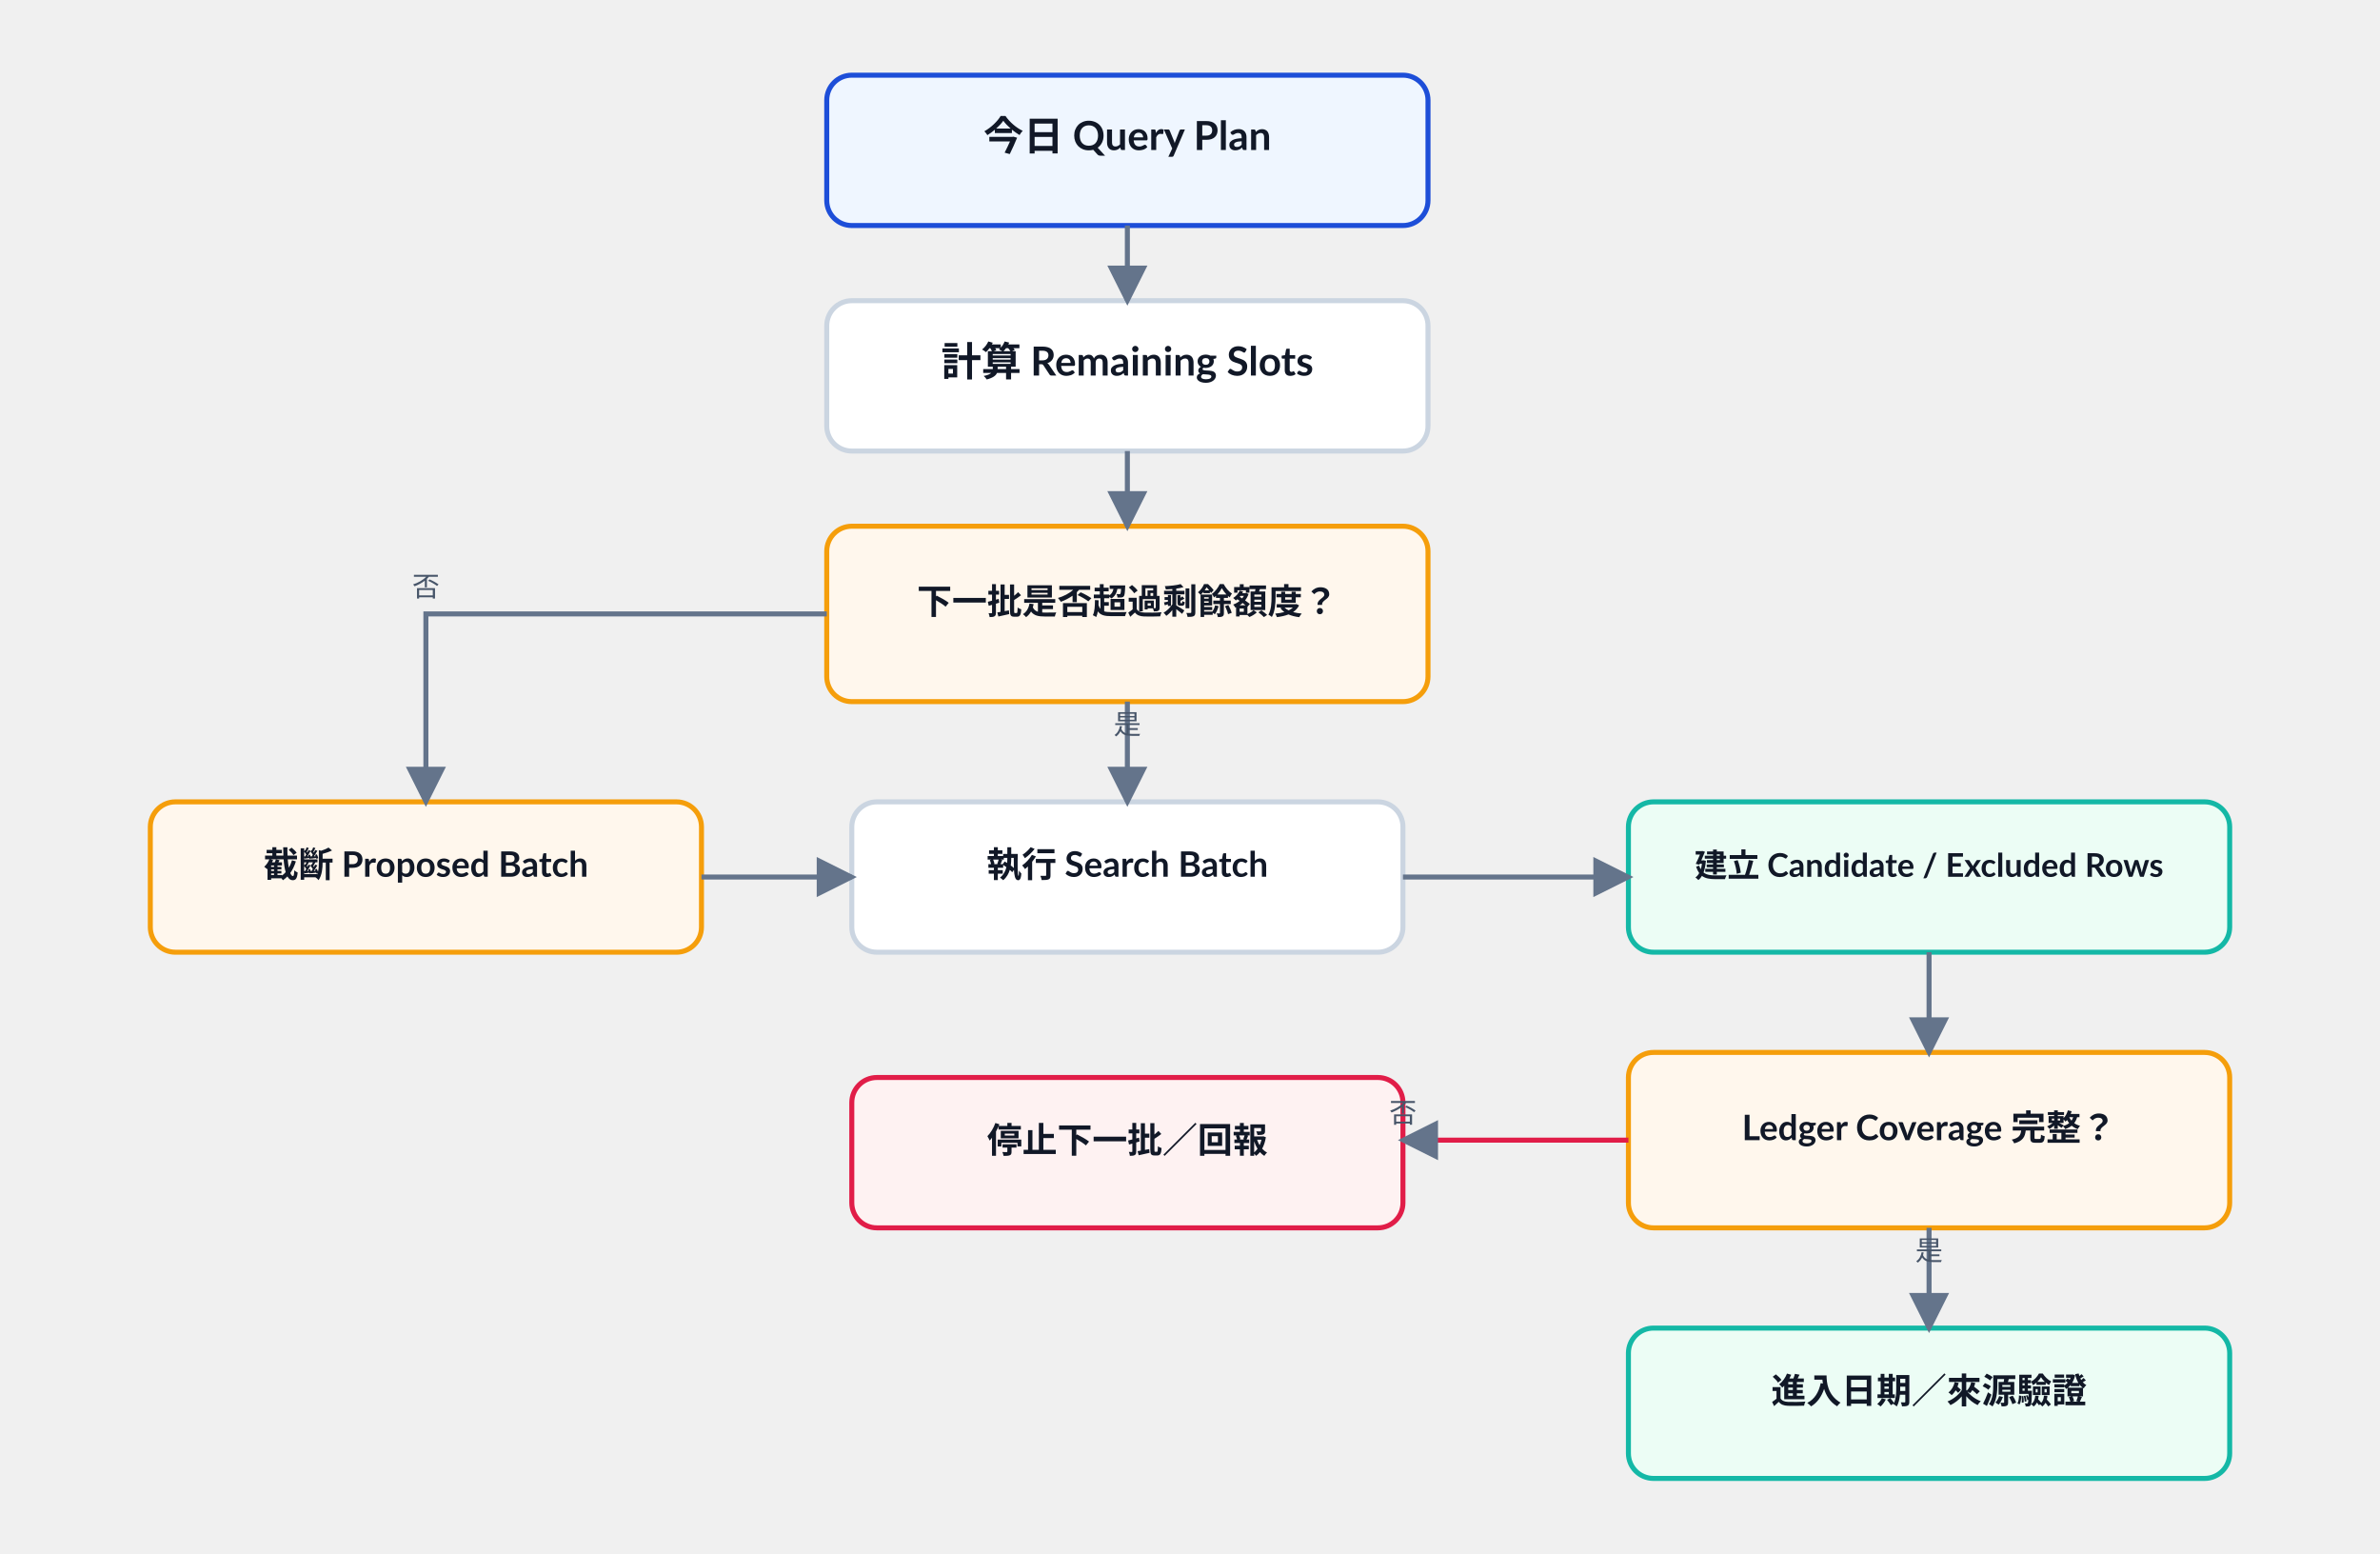
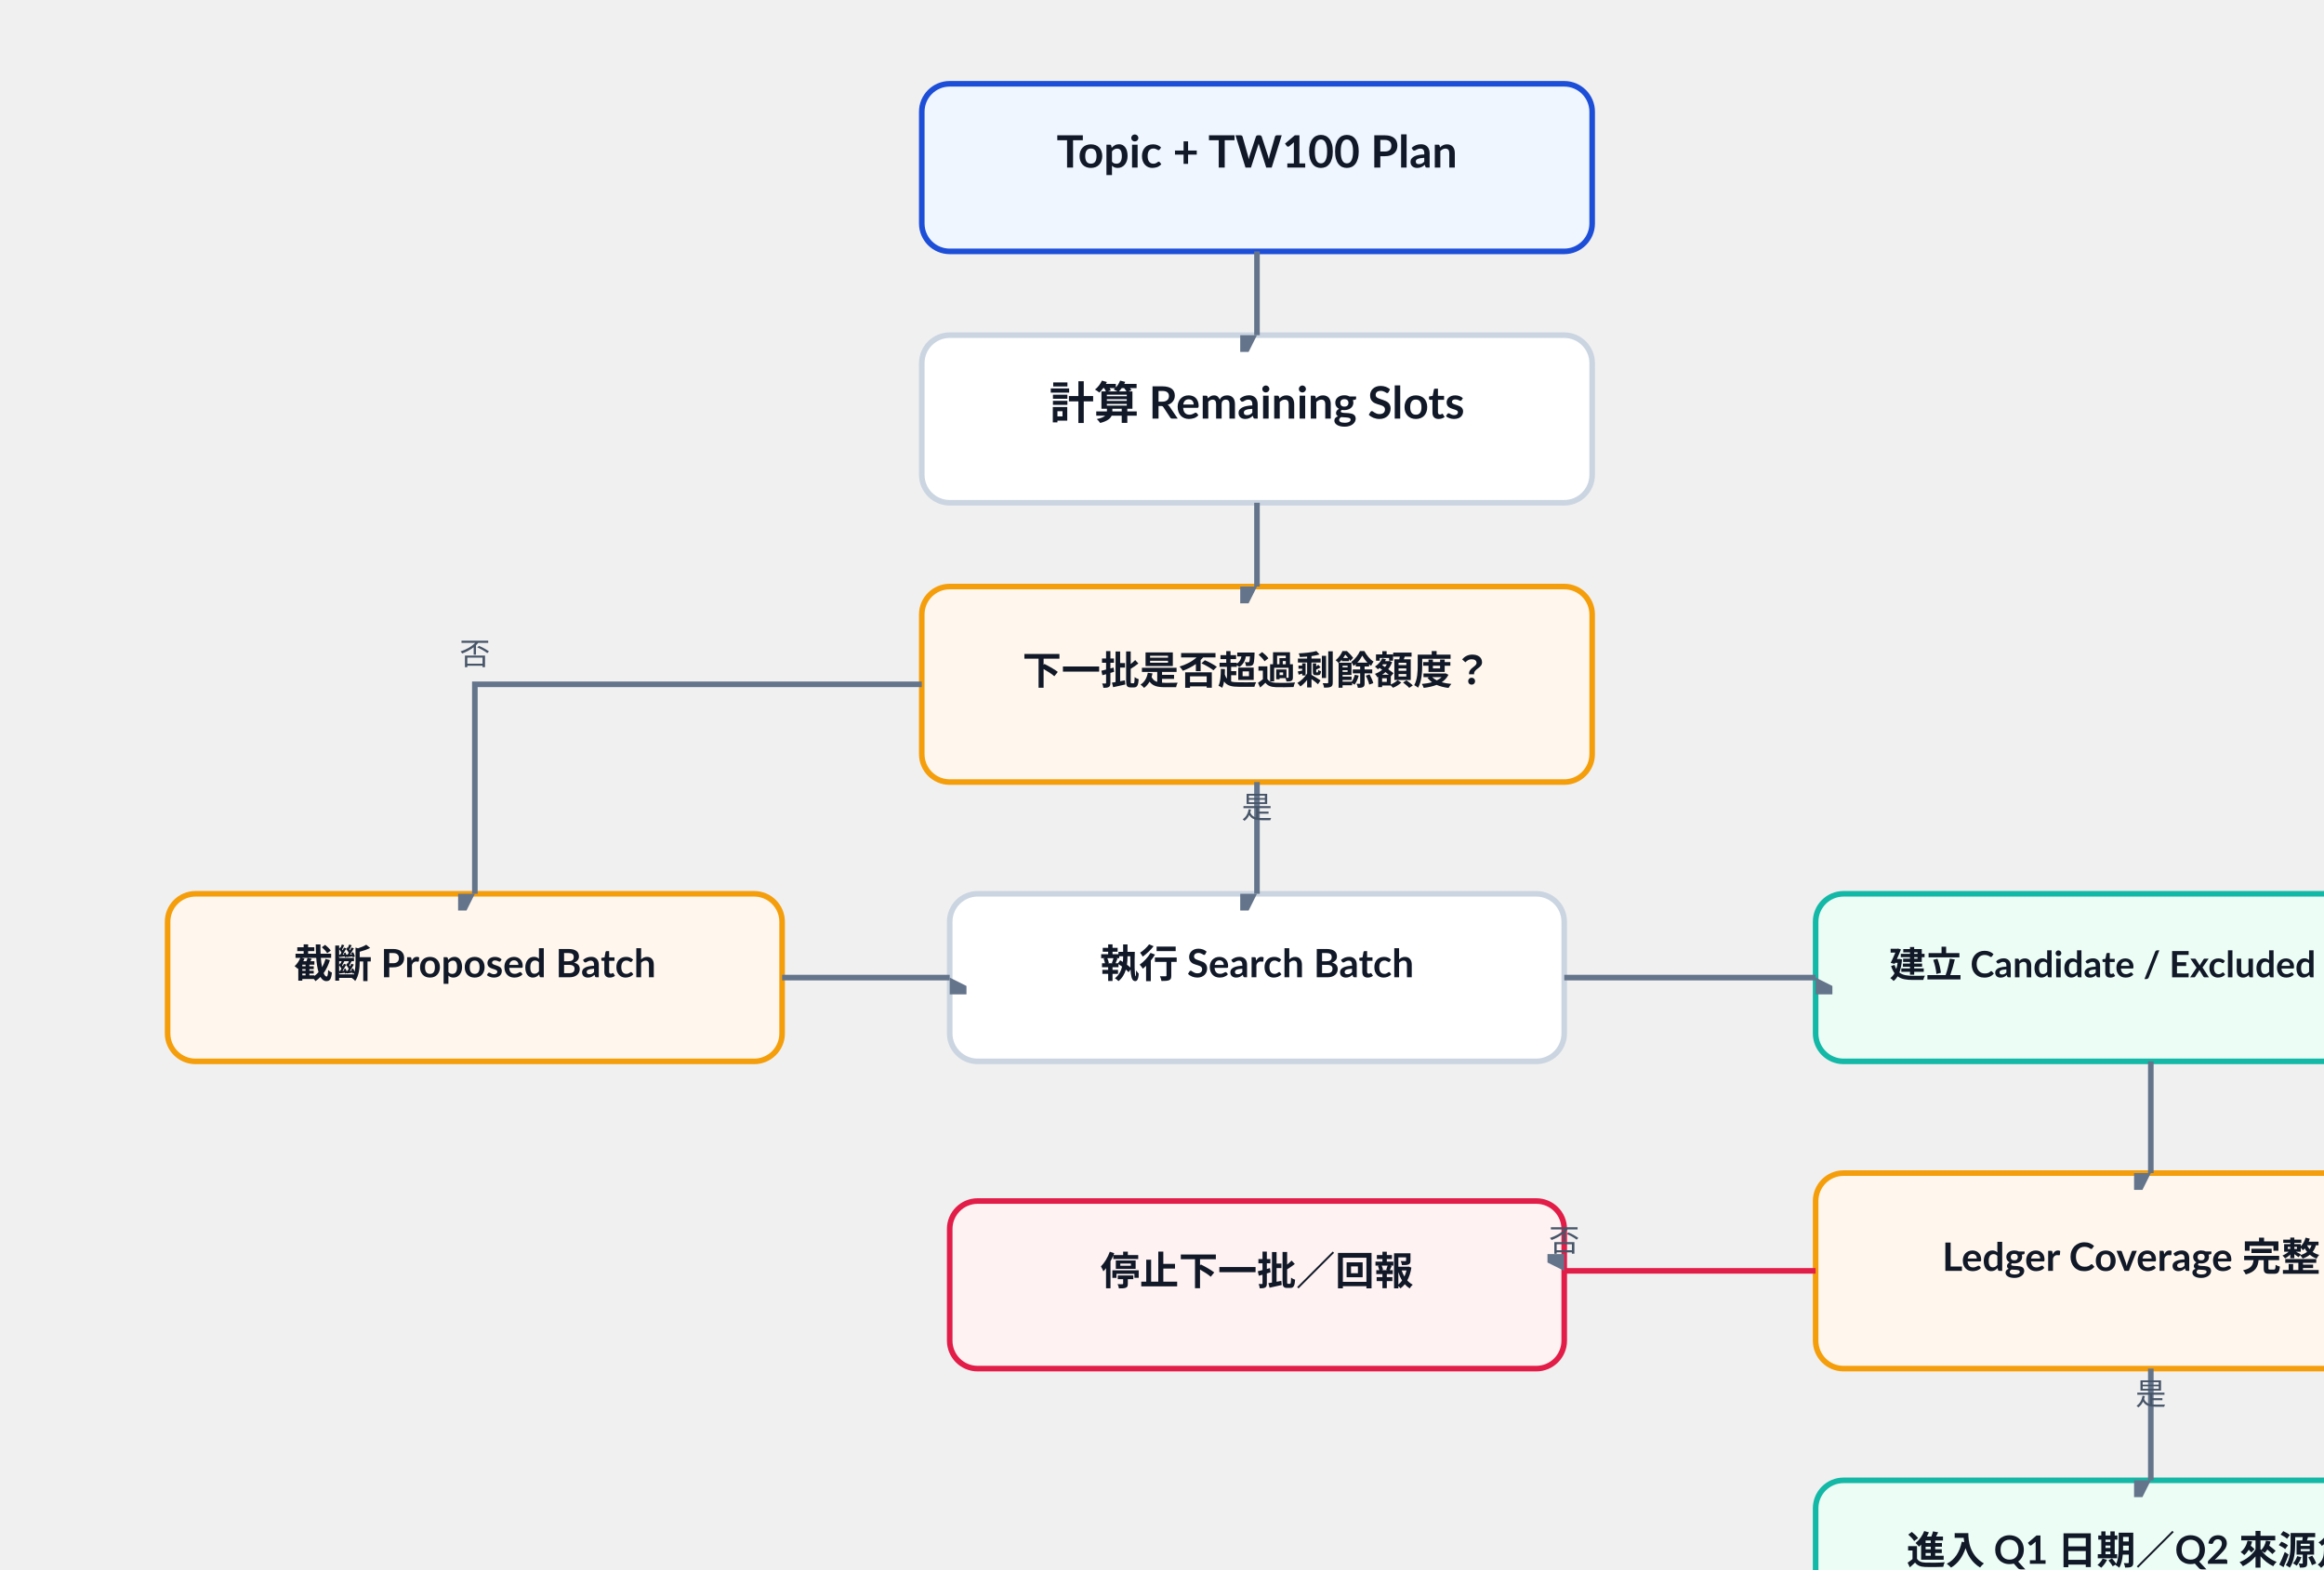
- <svg xmlns="http://www.w3.org/2000/svg" aria-label="architecture diagram" role="img" viewBox="0 0 950 620">
+ <svg xmlns="http://www.w3.org/2000/svg" aria-label="architecture diagram" role="img" viewbox="0 0 950 620">
  <defs>
-     <marker id="a" markerHeight="8" markerWidth="8" orient="auto" refX="7" refY="4">
+     <marker id="a" markerheight="8" markerwidth="8" orient="auto" refx="7" refy="4">
      <path d="M0 0 L8 4 L0 8 Z" fill="#64748B" />
    </marker>
  </defs>
  <style>text{font-family:Lato,'Noto Sans TC','PingFang TC','Microsoft JhengHei',sans-serif}</style>
  <rect fill="#EFF6FF" height="60" rx="10" stroke="#1D4ED8" stroke-width="2" width="240" x="330" y="30" />
-   <text fill="#111827" font-size="16" font-weight="700" text-anchor="middle" x="450" y="60">今日 Query Plan</text>
+   <text fill="#111827" font-size="16" font-weight="700" text-anchor="middle" x="450.0" y="60.0">Topic + TW100 Plan</text>
  <rect fill="#fff" height="60" rx="10" stroke="#CBD5E1" stroke-width="2" width="240" x="330" y="120" />
-   <text fill="#111827" font-size="16" font-weight="700" text-anchor="middle" x="450" y="150">計算 Remaining Slots</text>
+   <text fill="#111827" font-size="16" font-weight="700" text-anchor="middle" x="450.0" y="150.0">計算 Remaining Slots</text>
  <rect fill="#FFF7ED" height="70" rx="10" stroke="#F59E0B" stroke-width="2" width="240" x="330" y="210" />
-   <text fill="#111827" font-size="14" font-weight="700" text-anchor="middle" x="450" y="245">下一批是否超過剩餘額度？</text>
+   <text fill="#111827" font-size="14" font-weight="700" text-anchor="middle" x="450.0" y="245.0">下一批是否超過剩餘額度？</text>
  <rect fill="#FFF7ED" height="60" rx="10" stroke="#F59E0B" stroke-width="2" width="220" x="60" y="320" />
-   <text fill="#111827" font-size="14" font-weight="700" text-anchor="middle" x="170" y="350">截斷 Proposed Batch</text>
+   <text fill="#111827" font-size="14" font-weight="700" text-anchor="middle" x="170.0" y="350.0">截斷 Proposed Batch</text>
  <rect fill="#fff" height="60" rx="10" stroke="#CBD5E1" stroke-width="2" width="220" x="340" y="320" />
-   <text fill="#111827" font-size="14" font-weight="700" text-anchor="middle" x="450" y="350">執行 Search Batch</text>
+   <text fill="#111827" font-size="14" font-weight="700" text-anchor="middle" x="450.0" y="350.0">執行 Search Batch</text>
  <rect fill="#ECFDF5" height="60" rx="10" stroke="#14B8A6" stroke-width="2" width="240" x="650" y="320" />
-   <text fill="#111827" font-size="13" font-weight="700" text-anchor="middle" x="770" y="350">建立 Candidate / Excluded Rows</text>
+   <text fill="#111827" font-size="13" font-weight="700" text-anchor="middle" x="770.0" y="350.0">建立 Candidate / Excluded Rows</text>
  <rect fill="#FFF7ED" height="70" rx="10" stroke="#F59E0B" stroke-width="2" width="240" x="650" y="420" />
-   <text fill="#111827" font-size="14" font-weight="700" text-anchor="middle" x="770" y="455">Ledger Coverage 完整？</text>
+   <text fill="#111827" font-size="14" font-weight="700" text-anchor="middle" x="770.0" y="455.0">Ledger Coverage 完整？</text>
  <rect fill="#FEF2F2" height="60" rx="10" stroke="#E11D48" stroke-width="2" width="220" x="340" y="430" />
-   <text fill="#111827" font-size="14" font-weight="700" text-anchor="middle" x="450" y="460">停止下一批／回報</text>
+   <text fill="#111827" font-size="14" font-weight="700" text-anchor="middle" x="450.0" y="460.0">停止下一批／回報</text>
  <rect fill="#ECFDF5" height="60" rx="10" stroke="#14B8A6" stroke-width="2" width="240" x="650" y="530" />
-   <text fill="#111827" font-size="14" font-weight="700" text-anchor="middle" x="770" y="560">進入日期／來源驗證</text>
+   <text fill="#111827" font-size="14" font-weight="700" text-anchor="middle" x="770.0" y="560.0">進入 Q1 日期／Q2 來源角色</text>
  <line marker-end="url(#a)" stroke="#64748B" stroke-width="2" x1="450" x2="450" y1="90" y2="120" />
  <line marker-end="url(#a)" stroke="#64748B" stroke-width="2" x1="450" x2="450" y1="180" y2="210" />
  <polyline fill="none" marker-end="url(#a)" points="330,245 170,245 170,320" stroke="#64748B" stroke-width="2" />
  <text fill="#475569" font-size="11" text-anchor="middle" x="170" y="238">否</text>
  <line marker-end="url(#a)" stroke="#64748B" stroke-width="2" x1="450" x2="450" y1="280" y2="320" />
-   <text fill="#475569" font-size="11" text-anchor="middle" x="450" y="293">是</text>
+   <text fill="#475569" font-size="11" text-anchor="middle" x="450.0" y="293.0">是</text>
  <line marker-end="url(#a)" stroke="#64748B" stroke-width="2" x1="280" x2="340" y1="350" y2="350" />
  <line marker-end="url(#a)" stroke="#64748B" stroke-width="2" x1="560" x2="650" y1="350" y2="350" />
  <line marker-end="url(#a)" stroke="#64748B" stroke-width="2" x1="770" x2="770" y1="380" y2="420" />
  <polyline fill="none" marker-end="url(#a)" points="650,455 560,455" stroke="#E11D48" stroke-width="2" />
  <text fill="#475569" font-size="11" text-anchor="middle" x="560" y="448">否</text>
  <line marker-end="url(#a)" stroke="#64748B" stroke-width="2" x1="770" x2="770" y1="490" y2="530" />
-   <text fill="#475569" font-size="11" text-anchor="middle" x="770" y="503">是</text>
+   <text fill="#475569" font-size="11" text-anchor="middle" x="770.0" y="503.0">是</text>
</svg>
